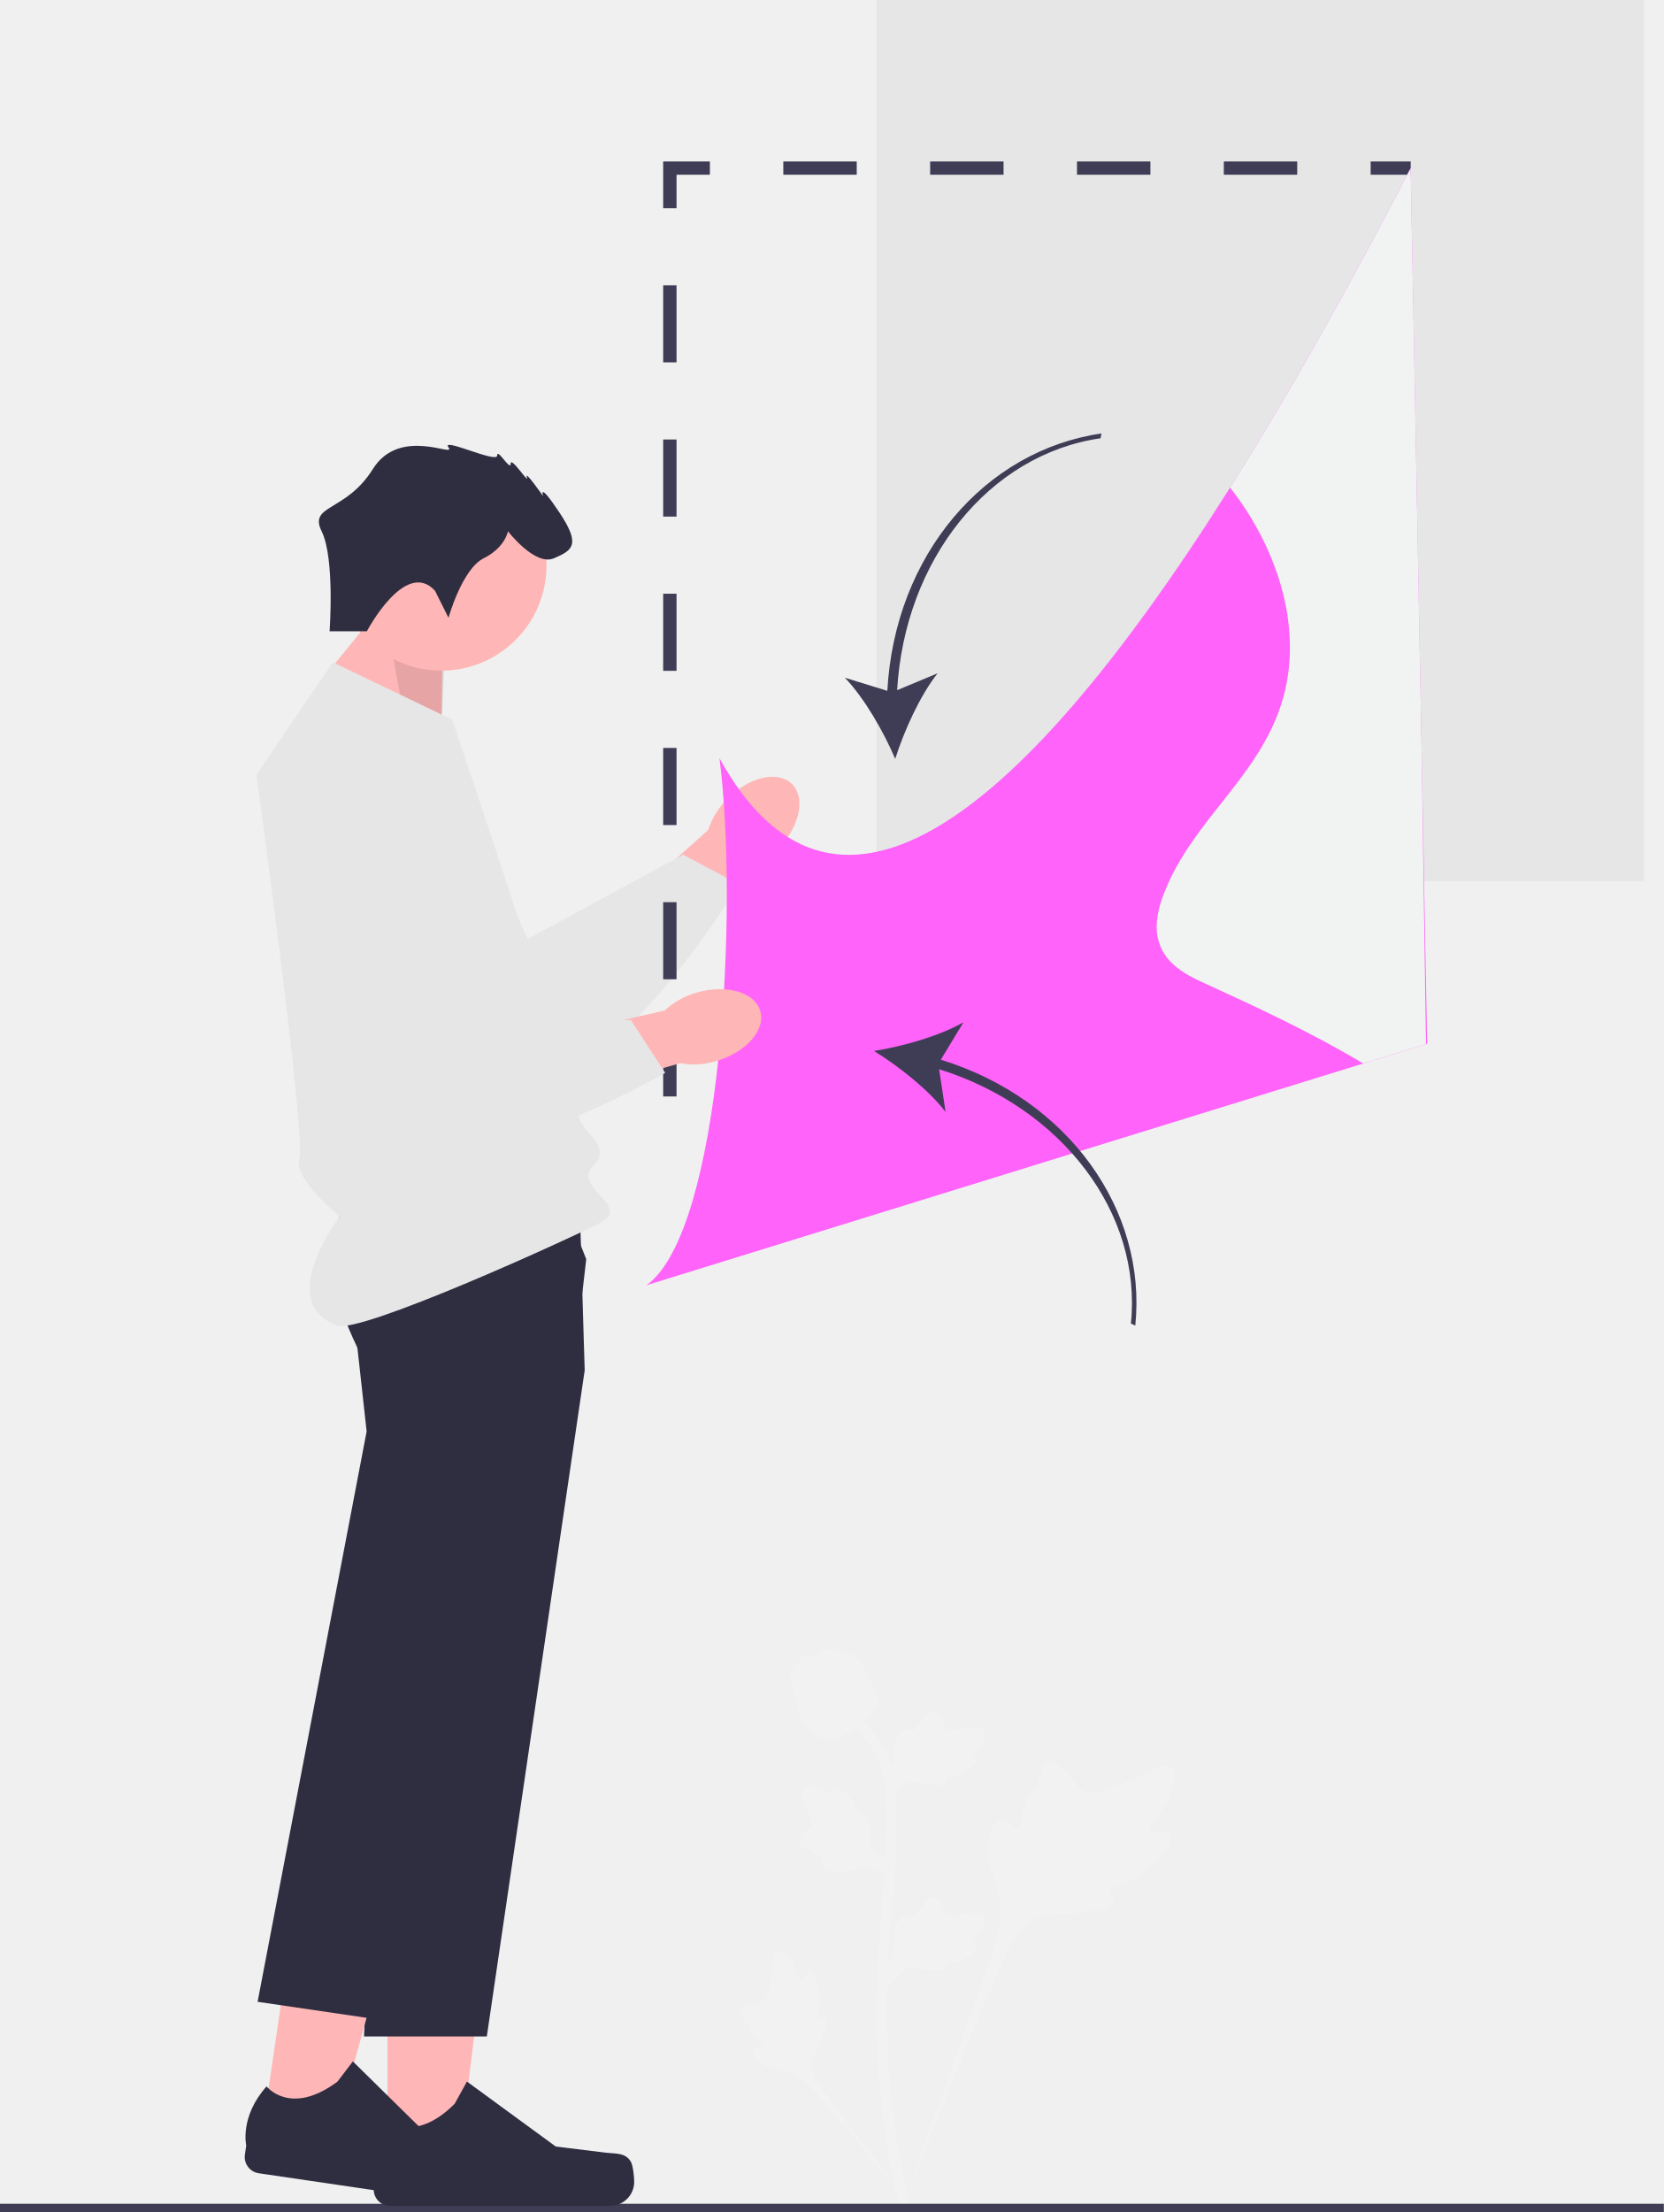
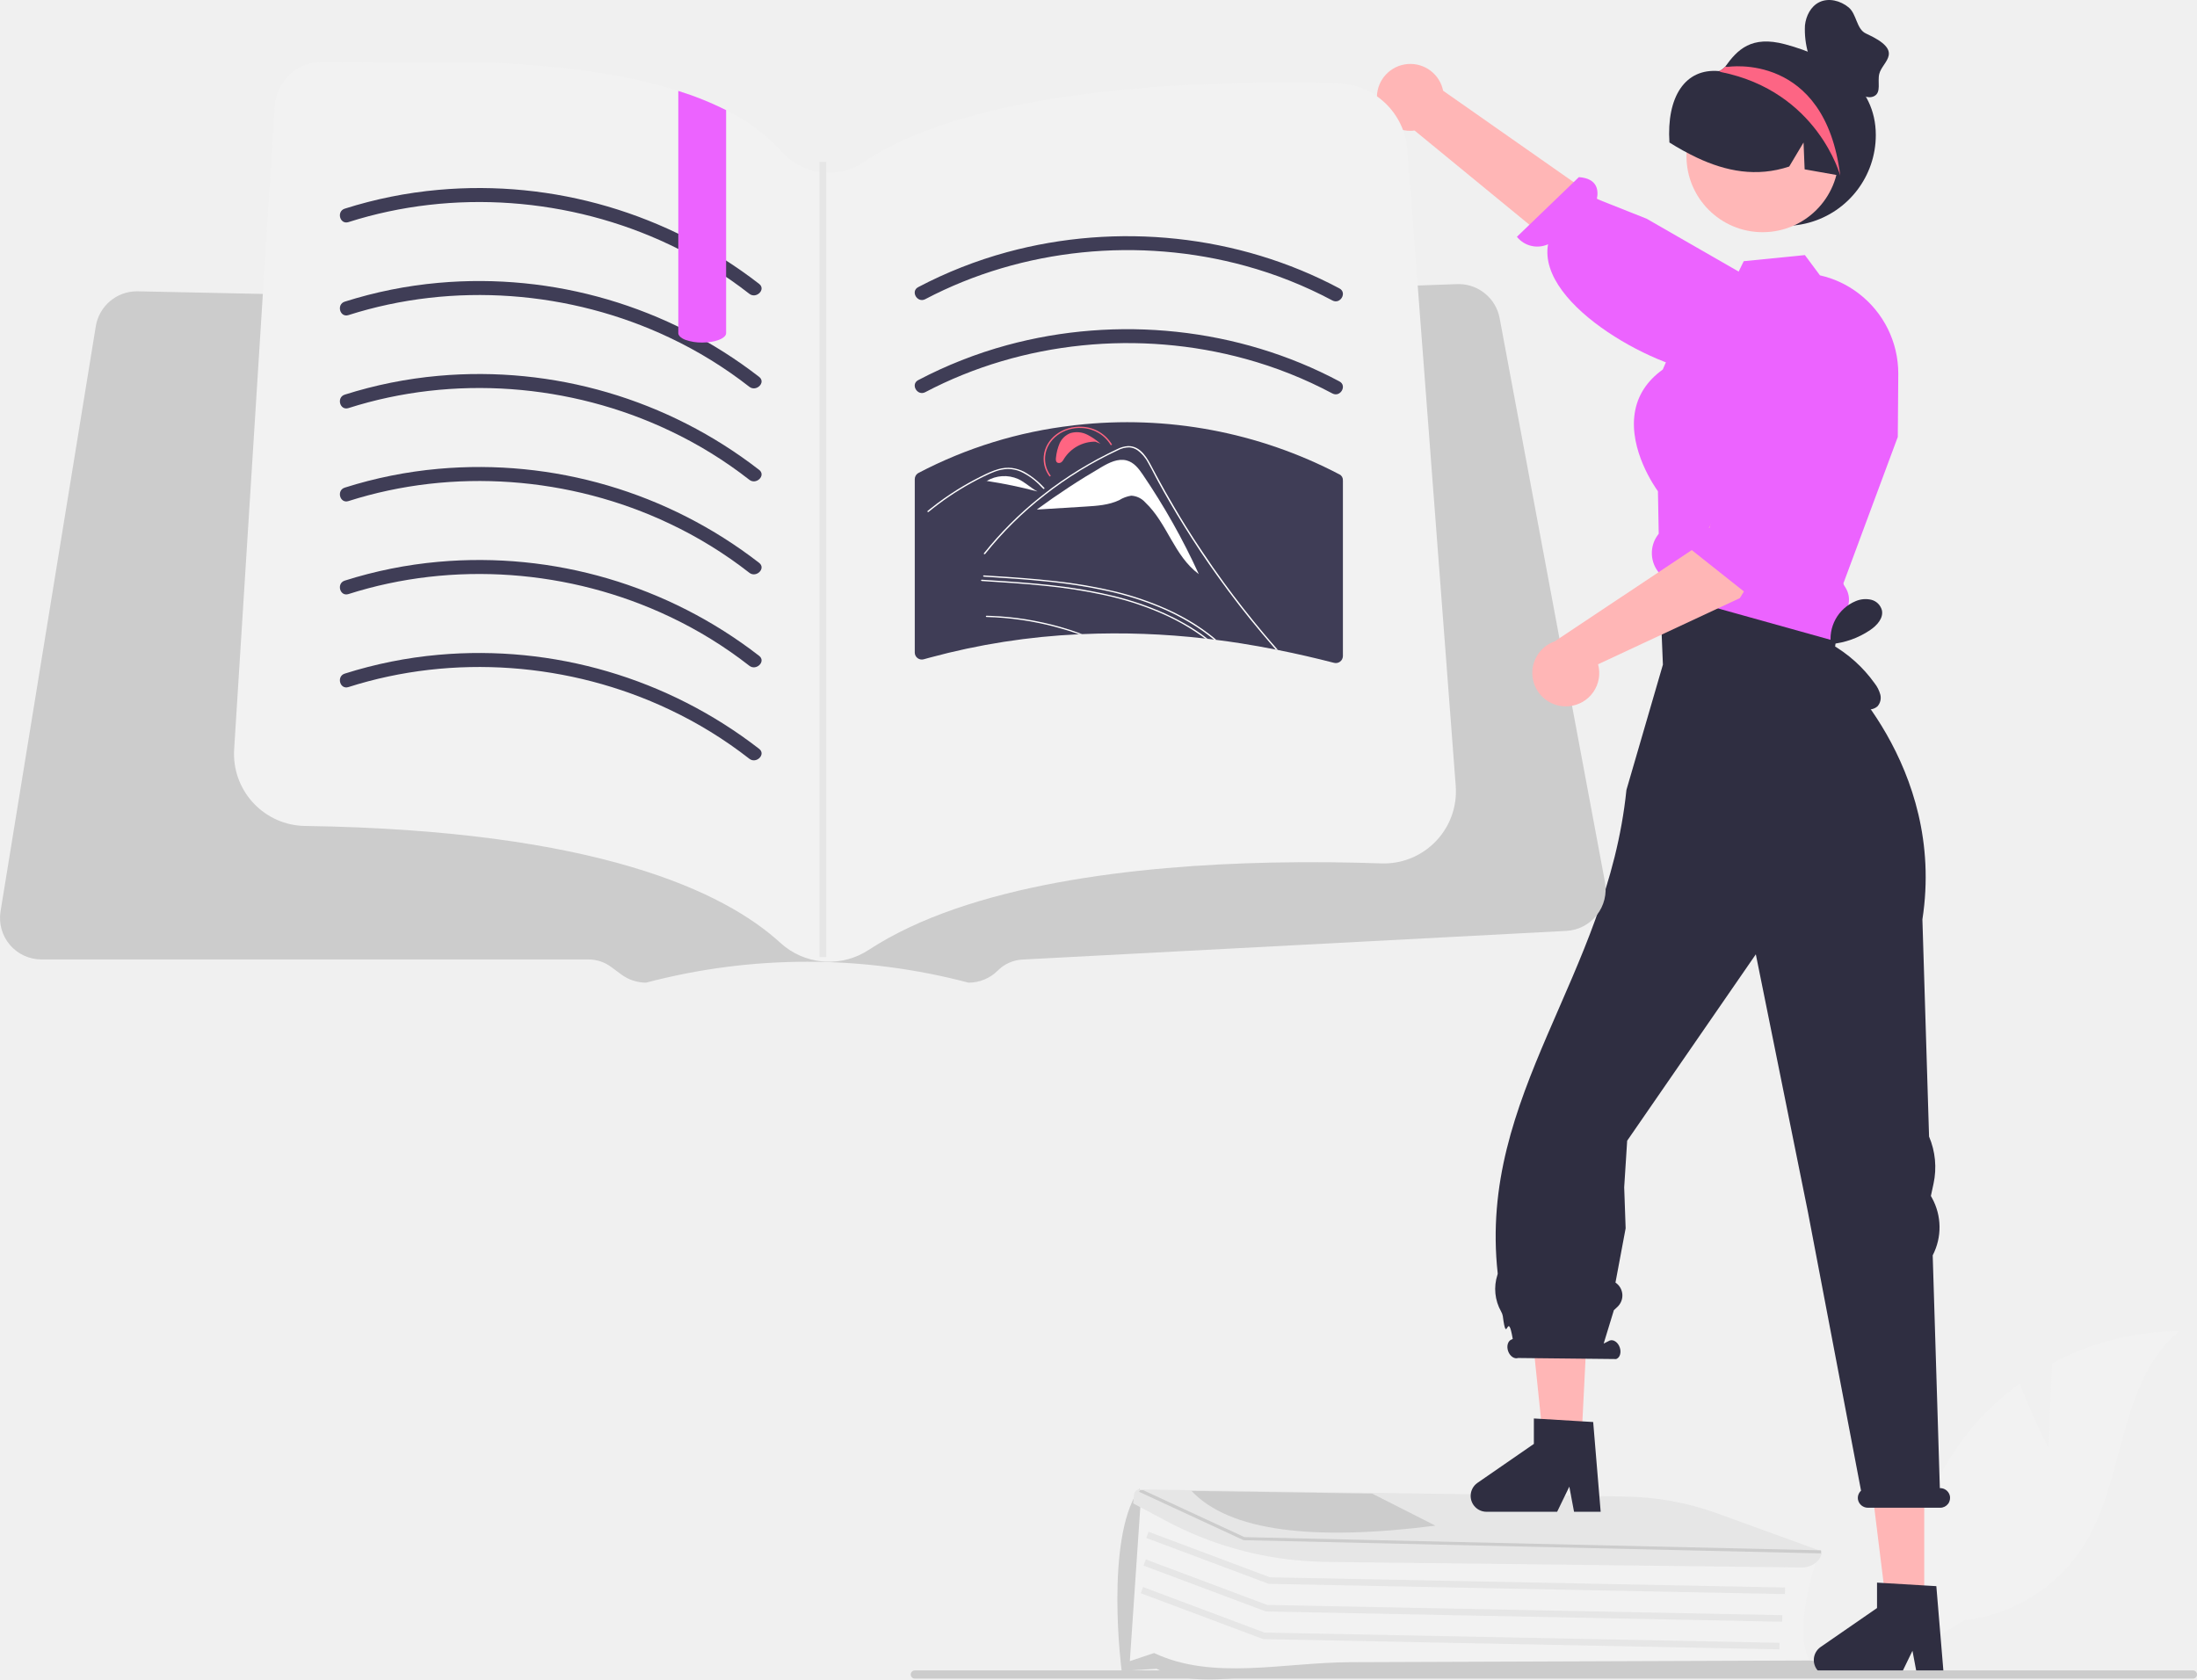
- <svg xmlns="http://www.w3.org/2000/svg" data-name="Layer 1" width="404" height="537" viewBox="0 0 404 537">
-   <rect x="212.839" width="186.358" height="213.906" fill="#e6e6e6" />
-   <path id="b194f79f-1dcb-4c1b-9adc-ca19157cb8ab-229" data-name="uuid-63f12f30-9ab6-4f05-9b95-b74528116577-49" d="M176.603,193.947c5.257-5.35,12.278-6.974,15.682-3.628s1.901,10.394-3.358,15.745a18.77,18.77,0,0,1-7.467,4.779l-22.559,22.385L148.622,222.418l23.331-20.92a18.771,18.771,0,0,1,4.65-7.551Z" fill="#ffb6b6" />
-   <path d="M104.455,175.469l23.653,52.473,37.77-20.445,13.517,7.174s-30.877,51.62-52.018,45.744S68.696,201.257,75.46,184.813s28.995-9.343,28.995-9.343Z" fill="#e6e6e6" />
-   <rect x="161.028" y="256.459" width="3.241" height="9.723" fill="#3f3d56" />
-   <path d="M164.269,237.738h-3.241V219.018h3.241Zm0-37.442h-3.241V181.576h3.241Zm0-37.441h-3.241V144.134h3.241Zm0-37.442h-3.241V106.693h3.241Zm0-37.442h-3.241V69.252h3.241Z" fill="#3f3d56" />
-   <polygon points="164.269 50.531 161.028 50.531 161.028 39.187 172.371 39.187 172.371 42.428 164.269 42.428 164.269 50.531" fill="#3f3d56" />
-   <path d="M314.983,42.428H297.157v-3.241h17.826v3.241Zm-35.653,0H261.504v-3.241h17.826Zm-35.653,0H225.851v-3.241h17.826Zm-35.653,0H190.198v-3.241h17.826Z" fill="#3f3d56" />
-   <rect x="332.81" y="39.187" width="9.723" height="3.241" fill="#3f3d56" />
-   <path d="M284.313,445.522c-.844-1.424-4.497.101-5.168-1.191-.669-1.287,2.724-3.249,4.663-7.73.35-.808,2.553-5.9.922-7.472-3.092-2.978-17.24,9.313-22.191,5.29-1.087-.883-1.846-2.645-5.134-5.506-1.308-1.138-2.099-1.652-2.865-1.461-1.086.271-1.172,1.725-2.337,4.584-1.747,4.287-2.78,4.028-3.798,7.449-.756,2.539-.583,4.016-1.472,4.303-1.258.407-2.416-2.286-4.011-2.045-1.627.246-2.611,3.382-2.922,5.73-.583,4.406,1.035,7.313,1.932,10.371.975,3.322,1.553,8.375-.698,15.528l-22.277,62.766c4.918-12.879,19.158-48.185,25.142-61.305,1.727-3.787,3.635-7.629,7.551-9.145,3.77-1.46,8.949-.588,15.55-2.179.771-.186,2.911-.73,3.18-1.988.223-1.04-1.036-1.621-.842-2.595.259-1.307,2.734-1.323,5.775-2.831a17.997,17.997,0,0,0,4.629-3.415c.346-.328,5.495-5.262,4.371-7.157H284.313Z" fill="#f2f2f2" />
-   <path d="M196.668,478.565c-.942.004-1.248,2.236-2.076,2.193-.825-.043-.808-2.275-2.448-4.519-.296-.405-2.159-2.955-3.401-2.608-2.354.658-.404,11.148-3.806,12.418a37.653,37.653,0,0,0-4.184.931c-.936.314-1.417.554-1.544.985-.18.611.508,1.073,1.575,2.47,1.6,2.094,1.175,2.527,2.56,4.013,1.028,1.104,1.803,1.445,1.687,1.964-.163.735-1.819.526-2.161,1.379-.349.87.907,2.257,1.969,3.087,1.994,1.558,3.888,1.602,5.647,2.044a14.83,14.83,0,0,1,7.42,4.823l24.378,29.044c-4.902-6.13-18.122-23.306-22.835-30.029-1.361-1.941-2.696-3.985-2.31-6.345.371-2.272,2.293-4.562,3.417-8.261.131-.432.481-1.639-.058-2.134-.446-.409-1.095.041-1.517-.335-.567-.504.14-1.724.277-3.651a10.247,10.247,0,0,0-.341-3.258c-.061-.265-.997-4.215-2.251-4.21Z" fill="#f2f2f2" />
-   <path d="M215.468,482.785l-.568-5.068.259-.384a9.377,9.377,0,0,0,1.819-5.159c.001-.262-.011-.524-.023-.79a7.928,7.928,0,0,1,.575-3.903c.384-.854,1.463-2.831,3.086-2.587a1.838,1.838,0,0,1,1.018.497c.037-.059.075-.117.115-.181a5.576,5.576,0,0,1,1.291-1.419,6.52,6.52,0,0,0,1.082-1.094c.21-.262.374-.492.513-.685a2.38,2.38,0,0,1,1.935-1.27,2.54,2.54,0,0,1,1.932,1.468,12.216,12.216,0,0,1,1.122,2.217,3.833,3.833,0,0,0,.19.436c.333.489,3.038.032,4.057-.135,2.289-.382,4.27-.712,5.087.732.585,1.033.151,2.398-1.33,4.168a8.275,8.275,0,0,1-1.388,1.297,1.696,1.696,0,0,1,.815,1.065h0c.308,1.228-.748,2.459-3.137,3.663a8.436,8.436,0,0,1-2.512.896,9.867,9.867,0,0,1-1.408.125,1.668,1.668,0,0,1-.207.751,2.507,2.507,0,0,1-2.61,1.05,20.463,20.463,0,0,1-3.694-.595,8.959,8.959,0,0,0-2.332-.347c-1.153.093-2.041,1.016-3.083,2.212l-2.603,3.042Z" fill="#f2f2f2" />
-   <path d="M218.101,452.609l-4.758,1.835-.437-.153a9.377,9.377,0,0,0-5.452-.451c-.254.065-.504.143-.759.223a7.928,7.928,0,0,1-3.922.434c-.924-.155-3.11-.697-3.285-2.329a1.838,1.838,0,0,1,.222-1.111c-.066-.021-.133-.042-.204-.065a5.576,5.576,0,0,1-1.7-.889,6.52,6.52,0,0,0-1.332-.769c-.307-.137-.571-.237-.793-.322a2.38,2.38,0,0,1-1.719-1.549,2.54,2.54,0,0,1,.93-2.241,12.217,12.217,0,0,1,1.86-1.648,3.833,3.833,0,0,0,.373-.294c.389-.446-.74-2.947-1.159-3.891-.95-2.118-1.772-3.95-.582-5.106.851-.828,2.282-.754,4.369.229a8.275,8.275,0,0,1,1.607,1.013,1.696,1.696,0,0,1,.823-1.058h0c1.11-.61,2.569.099,4.339,2.105a8.436,8.436,0,0,1,1.504,2.203,9.87,9.87,0,0,1,.478,1.331,1.668,1.668,0,0,1,.779.009c.852.21,1.429.962,1.678,2.258a20.463,20.463,0,0,1,.362,3.724,8.957,8.957,0,0,0,.255,2.344c.382,1.091,1.5,1.717,2.922,2.421l3.603,1.746Z" fill="#f2f2f2" />
-   <path d="M215.468,437.678l-.568-5.068.259-.384a9.377,9.377,0,0,0,1.819-5.159c.001-.262-.011-.524-.023-.79a7.928,7.928,0,0,1,.575-3.903c.384-.854,1.463-2.831,3.086-2.587a1.838,1.838,0,0,1,1.018.497c.037-.059.075-.117.115-.181a5.575,5.575,0,0,1,1.291-1.419,6.52,6.52,0,0,0,1.082-1.094c.21-.262.374-.492.513-.685a2.38,2.38,0,0,1,1.935-1.27,2.54,2.54,0,0,1,1.932,1.468,12.216,12.216,0,0,1,1.122,2.217,3.832,3.832,0,0,0,.19.436c.333.489,3.038.032,4.057-.135,2.289-.382,4.27-.712,5.087.732.585,1.033.151,2.398-1.33,4.168a8.276,8.276,0,0,1-1.388,1.297,1.696,1.696,0,0,1,.815,1.065h0c.308,1.228-.748,2.459-3.137,3.663a8.437,8.437,0,0,1-2.512.896,9.869,9.869,0,0,1-1.408.125,1.668,1.668,0,0,1-.207.751,2.507,2.507,0,0,1-2.61,1.05,20.462,20.462,0,0,1-3.694-.595,8.959,8.959,0,0,0-2.332-.348c-1.153.093-2.041,1.016-3.083,2.212l-2.603,3.042Z" fill="#f2f2f2" />
-   <path d="M220.653,536.055l-1.062-.666-.257-1.226.257,1.226-1.238.142c-.02-.115-.087-.379-.188-.793a177.23,177.23,0,0,1-3.654-20.023,204.149,204.149,0,0,1-1.656-23.17c-.115-7.807.255-13.717.551-18.467.224-3.583.496-6.994.762-10.317.71-8.878,1.379-17.265.881-26.55a24.599,24.599,0,0,0-2.862-10.978A23.312,23.312,0,0,0,206.2,418.21l1.561-1.963a25.859,25.859,0,0,1,6.623,7.782,26.94,26.94,0,0,1,3.168,12.05c.507,9.449-.17,17.916-.887,26.88-.264,3.311-.536,6.708-.759,10.276-.294,4.706-.66,10.565-.546,18.271a201.654,201.654,0,0,0,1.634,22.886,174.432,174.432,0,0,0,3.605,19.749c.291,1.192.352,1.441.054,1.914h0Z" fill="#f2f2f2" />
-   <path d="M201.604,422.192c-.103,0-.207-.002-.312-.01-2.134-.115-4.11-1.392-5.875-3.796-.827-1.131-1.251-2.42-2.095-4.992a31.298,31.298,0,0,1-1.154-5.176c-.253-1.808-.221-2.565.137-3.233a3.824,3.824,0,0,1,1.766-1.613,1.416,1.416,0,0,1,.098-.739c.427-1.045,1.563-.908,2.177-.842a6.154,6.154,0,0,0,1.117.069,3.149,3.149,0,0,0,1.548-.521,6.969,6.969,0,0,1,2.096-.825,7.472,7.472,0,0,1,3.942.313c2.71.903,4.046,3.01,5.593,5.45a19.135,19.135,0,0,1,2.065,4.713,5.604,5.604,0,0,1,.281,3.128c-.308,1.197-1.036,1.882-2.885,3.394a33.608,33.608,0,0,1-3.732,2.858c-1.937,1.118-3.153,1.821-4.768,1.821Z" fill="#f2f2f2" />
-   <rect y="535" width="404" height="2" fill="#3f3d56" />
-   <polygon points="94.084 525.181 111.331 525.179 119.535 458.655 94.08 458.656 94.084 525.181" fill="#ffb6b6" />
-   <path d="M153.174,524.79h0c.537.904.82,3.823.82,4.875h0a5.854,5.854,0,0,1-5.854,5.854H94.729a3.993,3.993,0,0,1-3.993-3.993v-2.224s-2.642-6.683,2.798-14.921c0,0,6.761,6.45,16.864-3.653l2.979-5.397,21.565,15.772,11.953,1.471c2.615.322,4.934-.05,6.279,2.216Z" fill="#2f2e41" />
-   <polygon points="107.135 178.837 107.483 155.575 93.138 146.632 77.54 165.713 107.135 178.837" fill="#ffb6b6" />
-   <polygon points="107.135 178.837 108.063 156.154 93.138 146.632 98.209 174.703 107.135 178.837" opacity="0.1" style="isolation:isolate" />
-   <circle cx="107.179" cy="137.301" r="25.512" fill="#ffb6b6" />
-   <path d="M141.972,332.657l-23.766,161.722H88.39l3.965-92.315,2.087-48.54-6.052-23.105a103.193,103.193,0,0,1-5.084-11.361c-2.62-7.025-4.689-15.448-1.617-19.441,1.13-1.472,4.069-2.562,8.063-3.374a83.439,83.439,0,0,1,8.347-1.188c17.633-1.745,42.714-.655,42.714-.655l.638,21.041.354,11.749.168,5.466Z" fill="#2f2e41" />
-   <polygon points="63.703 517.272 80.766 519.779 98.56 455.155 73.376 451.454 63.703 517.272" fill="#ffb6b6" />
-   <path d="M122.221,525.48h0c.4.973.255,3.902.102,4.943h0a5.854,5.854,0,0,1-6.643,4.94l-52.844-7.769a3.993,3.993,0,0,1-3.37-4.532l.323-2.2s-1.642-6.997,4.938-14.355c0,0,5.751,7.365,17.216-1.161l3.733-4.906,19.042,18.741,11.612,3.194c2.541.699,4.889.668,5.89,3.105h0Z" fill="#2f2e41" />
-   <path d="M142.347,305.687l-3.26,28.072-17.777,59.156L92.047,490.306l-29.497-4.335,26.473-138.475L86.402,323.751s-.854-2.36-1.832-5.816c-1.942-6.836-4.378-17.969-1.698-23.647a6.638,6.638,0,0,1,1.378-1.984c1.054-1.022,3.197-1.643,6.067-1.972,11.998-1.356,36.706,2.522,47.701,4.426l4.329,10.929Z" fill="#2f2e41" />
-   <path d="M80.82,160.791,109.802,174.703s30.721,91.005,30.721,95.642,8.695,7.535,3.478,12.752,9.71,9.635,1.667,13.802-58.217,26.96-63.796,24.905c-15.387-5.669.652-26.5.652-26.5s-11.559-9.309-9.82-13.946-10.434-93.323-10.434-93.323l18.549-27.243Z" fill="#e6e6e6" />
-   <path d="M105.621,143.412l3.281,6.563s3.281-11.813,8.532-14.438,5.906-6.563,5.906-6.563,6.563,8.532,11.157,6.563,6.563-3.281,1.313-11.157-3.938-3.938-3.938-3.938-4.594-6.563-3.938-4.594-3.938-5.25-3.938-3.281-3.281-3.938-3.281-1.969-13.782-4.594-11.813-1.969-11.813-5.25-18.376,5.25-15.663,8.559-12.425,15.108S80.026,153.256,80.026,153.256h9.051s9.325-17.719,16.544-9.844Z" fill="#2f2e41" />
-   <path d="M346.527,253.384l-.28.09-15.24,4.71-174.01,53.82c18.43-13.28,22.34-92.1,17.7-127.93,26.79,48.68,70.52,19.11,123.98-65.7,13.99-22.2,28.66-48.2,43.85-77.57l2.71,144.11Z" fill="#ff63f9" />
-   <path id="afd17dae-8948-4aa9-b2b8-cc47c0744a3c-230" data-name="uuid-e967cc2e-cf82-40ad-a893-bd90ae03d296-50" d="M169.132,240.981c7.193-2.125,14.12-.136,15.471,4.442s-3.383,10.01-10.579,12.135a18.77,18.77,0,0,1-8.848.553l-30.59,8.619-3.739-14.441,30.553-6.964a18.771,18.771,0,0,1,7.731-4.344Z" fill="#ffb6b6" />
-   <path d="M115.026,189.801l-4.795,57.358,42.946.462,8.335,12.834s-52.053,30.14-67.684,14.739-22.585-80.207-8.688-91.3S115.026,189.801,115.026,189.801Z" fill="#e6e6e6" />
-   <path d="M215.455,167.711l-10.313-3.183c4.756,4.956,9.411,13.095,12.227,19.699,2.171-6.843,6.03-15.388,10.292-20.775l-9.825,4.095c1.849-31.72,22.312-57.247,49.392-61.148l.223-1.168c-28.286,4.074-50.193,29.496-51.995,62.479Z" fill="#3f3d56" />
-   <path d="M228.443,257.26l5.501-9.084c-5.866,3.356-14.747,5.855-21.723,6.966,6.013,3.707,13.248,9.43,17.372,14.785l-1.562-10.356c29.835,9.34,49.314,34.968,46.57,61.748l1.062.492C278.529,293.838,259.495,266.857,228.443,257.26Z" fill="#3f3d56" />
-   <path d="M346.247,253.474l-15.24,4.71c-12.64-7.56-25.88-13.71-39.04-19.72-4.52-2.06-9.65-4.93-10.86-10.85-.73-3.53.2-7.28,1.46-10.56,7.03-18.36,23.97-28.8,29.14-48.15,4.75-17.8-2.32-36.96-13.03-50.53,13.99-22.2,28.66-48.2,43.85-77.57l2.71,144.11C345.637,212.314,346.007,237.084,346.247,253.474Z" fill="#f1f2f2" />
+ <svg xmlns="http://www.w3.org/2000/svg" data-name="Layer 1" width="669.175" height="511.628" viewBox="0 0 669.175 511.628">
+   <path d="M889.314,635.23l1.144-25.719a83.066,83.066,0,0,1,38.745-9.808c-18.608,15.214-16.283,44.541-28.899,65a49.964,49.964,0,0,1-36.639,23.089l-15.572,9.534a83.724,83.724,0,0,1,17.647-67.845,80.874,80.874,0,0,1,14.863-13.81C884.332,625.505,889.314,635.23,889.314,635.23Z" transform="translate(-265.4125 -194.1858)" fill="#f2f2f2" />
+   <path d="M653.173,703.729c-7.931-.564-10,1-22,0h-22l2.862-52.648,34.634,13.878,172.114,4.225-.101.292c-.078.225-7.719,22.577-1.746,31.042l.248.35-.483.005L658.813,702.32C657.089,702.336,654.883,703.85,653.173,703.729Z" transform="translate(-265.4125 -194.1858)" fill="#f2f2f2" />
+   <path d="M662.101,704.417c-15.322-1.09-31.187,4.866-44.428-1.858l-10.585.641-.03-.089c-.082-.244-5.082-39.586,5.026-54.839l.445-.672.348,3.613-3.332,49.008,7.386-2.465c17.937,8.443,39.27,2.867,59.8,2.789l139.714-.516c2.927-.01,5.365,1.99,5.443,4.459l.008.241L670.54,704.717Q666.306,704.717,662.101,704.417Z" transform="translate(-265.4125 -194.1858)" fill="#ccc" />
+   <polygon points="543.667 485.616 386.44 482.491 386.279 482.431 349.132 468.509 349.834 466.636 386.821 480.499 543.707 483.616 543.667 485.616" fill="#e6e6e6" />
+   <polygon points="542.828 494.035 385.601 490.91 385.441 490.85 348.293 476.928 348.995 475.055 385.983 488.918 542.868 492.035 542.828 494.035" fill="#e6e6e6" />
+   <polygon points="541.989 502.455 384.762 499.329 384.602 499.269 347.454 485.346 348.156 483.473 385.144 497.337 542.029 500.455 541.989 502.455" fill="#e6e6e6" />
+   <path d="M663.187,669.727a105.217,105.217,0,0,1-41.733-11.775l-10.898-5.78.285-2.857a1.729,1.729,0,0,1,1.838-1.402l.962.012L760.269,650.082a85.935,85.935,0,0,1,28.133,5.106l31.948,11.599-.017.169c-.268,2.692-2.983,4.772-6.18,4.735l-144.434-1.693Q666.441,669.96,663.187,669.727Z" transform="translate(-265.4125 -194.1858)" fill="#e6e6e6" />
+   <polygon points="554.63 473.22 554.597 473.218 378.763 469.189 378.641 469.133 346.939 454.452 347.261 453.961 348.224 453.973 379.057 468.259 553.261 472.247 554.657 472.28 554.63 473.22" fill="#ccc" />
+   <path d="M683.347,649.186l-2.232-.032-50.392-.745-2.388-.033c11.514,12.258,36.972,15.325,74.288,10.576Z" transform="translate(-265.4125 -194.1858)" fill="#ccc" />
+   <polygon points="559.613 161.814 562.687 168.965 557.663 194.36 506.408 187.234 506.817 156.267 507.846 149.485 559.613 161.814" fill="#ffb6b6" />
+   <polygon points="586.094 490.943 574.786 490.943 569.404 447.327 586.094 447.327 586.094 490.943" fill="#ffb6b6" />
+   <path d="M817.871,699.891a4.835,4.835,0,0,0,4.831,4.831h21.513l3.708-7.655,1.44,7.655h8.109l-2.279-27.342-3.686-.215-12.384-.737-1.996-.125v7.746L819.957,695.91A4.838,4.838,0,0,0,817.871,699.891Z" transform="translate(-265.4125 -194.1858)" fill="#2f2e41" />
+   <polygon points="481.576 440.943 470.268 440.943 463.616 376.73 484.863 375.461 481.576 440.943" fill="#ffb6b6" />
+   <path d="M713.352,649.891a4.835,4.835,0,0,0,4.831,4.831h21.513l3.708-7.655,1.44,7.655h8.108l-2.279-27.342-3.289-.193-12.599-.76-2.177-.125v7.746L715.438,645.91A4.838,4.838,0,0,0,713.352,649.891Z" transform="translate(-265.4125 -194.1858)" fill="#2f2e41" />
+   <path d="M856.306,647.516h-.044l-2.175-70.919a18.544,18.544,0,0,0-.243-17.524l-.311-.564.807-3.742a23.836,23.836,0,0,0-1.362-14.346l-2.029-66.154c7.248-46.974-27.294-77.609-27.294-77.609l3.175-24.62-55.87,1.27.95,23.351-11.109,38.168c-5.846,56.96-45.194,92.762-39.213,147.231a1.04,1.04,0,0,1-.068.46,13.906,13.906,0,0,0,1.123,11.222,4.244,4.244,0,0,1,.506,1.392c1.232,9.549,1.393-2.53,3.025,6.935l-.318.161c-1.144.395-1.635,1.98-1.096,3.54s1.902,2.505,3.046,2.11l29.867.319c1.144-.395,1.635-1.98,1.096-3.54-.538-1.56-1.902-2.505-3.046-2.11l-1.858.94,3.109-10.171,1.09-1.017a4.737,4.737,0,0,0-.602-7.402l0,0,3.097-16.528-.44-12.5.906-14.181L800.212,484.904l15.855,78.438L832.263,648.306a2.968,2.968,0,0,0-.929,2.753,3.077,3.077,0,0,0,3.066,2.435h21.986a2.995,2.995,0,0,0,2.884-3.791A3.031,3.031,0,0,0,856.306,647.516Z" transform="translate(-265.4125 -194.1858)" fill="#2f2e41" />
+   <path d="M836.755,235.326a27.662,27.662,0,1,1-47.578-19.186l.133-.133c.221-.232.443-.465.675-.686a.011.011,0,0,0,.011-.011,5.805,5.805,0,0,0,.874-.786c3.734-5.218,7.968-9.593,18.223-6.86C823.858,211.6,836.755,220.046,836.755,235.326Z" transform="translate(-265.4125 -194.1858)" fill="#2f2e41" />
+   <path d="M684.804,223.484a10.132,10.132,0,0,0,11.479,10.47l71.338,58.547L778.517,273.349,704.968,221.822a10.187,10.187,0,0,0-20.164,1.662Z" transform="translate(-265.4125 -194.1858)" fill="#ffb6b6" />
+   <path d="M797.743,309.767s-.022-2.109-11.362-2.027c-14.077.101-52.846-20.109-49.454-39.142a7.96,7.96,0,0,1-9.489-2.276l18.874-18.172c5.923.4,5.983,4.363,5.476,6.639l15.168,6.027,39.506,22.697-6.976,22.799Z" transform="translate(-265.4125 -194.1858)" fill="#ec63ff" />
+   <circle cx="536.866" cy="47.54" r="23.195" fill="#ffb7b7" />
+   <path d="M770.399,357.098a9.312,9.312,0,0,0,.454,11.726c.011.68.113,1.338,1.077,3.776a4.268,4.268,0,0,0,.442.669,1.66,1.66,0,0,0,.102.147,7.711,7.711,0,0,0,4.026,2.71l42.459,11.851,5.614,1.565.987.272.544-7.666a6.864,6.864,0,0,0,1.508-8.812l-.782-1.293,4.559-12.259.442-1.213,11.624-31.289.011-2.087.023-2.155.113-15.038a30.676,30.676,0,0,0-12.134-24.473,30.148,30.148,0,0,0-11.624-5.443l-.091-.011-4.593-6.181-18.633,1.86-1.542,3.164-1.871,3.811-13.507,8.04-4.616,10.728-3.119,7.258c-4.831,3.47-7.712,7.927-8.54,13.235-1.769,11.273,6.124,22.557,7.065,23.849l.238,12.94Z" transform="translate(-265.4125 -194.1858)" fill="#ec63ff" />
+   <path d="M826.553,247.807c-.21-.033-.42-.078-.631-.111-3.618-.642-7.236-1.272-10.843-1.925l-.332-8.177-4.37,7.325c-9.969,3.308-19.297,1.438-28.071-2.689a79.25,79.25,0,0,1-8.409-4.636c-.891-13.829,4.7-22.682,15.103-21.753.38.034.653-.354.985-.52a.011.011,0,0,0,.011-.011c.564-.266,1.14-.52,1.715-.752a25.551,25.551,0,0,1,26.821,5.2C825.613,226.519,828.8,237.683,826.553,247.807Z" transform="translate(-265.4125 -194.1858)" fill="#2f2e41" />
+   <path d="M825.923,247.696s-6.871-25.648-36.325-31.567c-.033-.011-.144-.055-.288-.122-.088-.055-.199-.111-.31-.166.332-.188.653-.354.985-.52a.011.011,0,0,0,.011-.011c.288-.266.575-.531.874-.786l.841.033S821.264,209.877,825.923,247.696Z" transform="translate(-265.4125 -194.1858)" fill="#fd6584" />
+   <path d="M837.254,409.374a3.913,3.913,0,0,1-4.016.65,9.314,9.314,0,0,1-3.432-2.51,32.359,32.359,0,0,1-7.918-14.271l1.273-2.264A12.428,12.428,0,0,1,830.646,377.304a7.663,7.663,0,0,1,4.722-.411,4.476,4.476,0,0,1,3.254,3.223c.49,2.421-1.527,4.608-3.57,5.998a25.399,25.399,0,0,1-11.956,4.278,41.192,41.192,0,0,1,13.269,11.908,9.757,9.757,0,0,1,1.756,3.446A3.923,3.923,0,0,1,837.254,409.374Z" transform="translate(-265.4125 -194.1858)" fill="#2f2e41" />
+   <path id="be339808-9edc-488a-82d9-9b8c80f783b0-154" data-name="f02c4e45-f306-4b42-b3ad-5ddd3016d7d2" d="M544.06,705.545h389.281a1.247,1.247,0,0,0,0-2.494H544.059a1.247,1.247,0,1,0,0,2.494h0Z" transform="translate(-265.4125 -194.1858)" fill="#ccc" />
+   <path d="M647.444,384.955v.651c-1.402-1.643-2.833-3.272-4.249-4.901q-.892-1.02-1.785-2.04-3.782-4.292-7.606-8.555c-2.564-2.833-5.128-5.666-7.72-8.484-.623-.68-1.246-1.36-1.884-2.04a14.662,14.662,0,0,0-1.657-1.587,6.15,6.15,0,0,0-2.025-1.119,5.078,5.078,0,0,0-2.606-.028c-.978.227-1.912.581-2.861.878-.978.326-1.941.637-2.918.949-1.955.637-3.895,1.275-5.85,1.912a.194.194,0,0,1-.252-.107l-.003-.007a.197.197,0,0,1,.142-.269c.482-.156.977-.312,1.473-.468,1.969-.651,3.923-1.289,5.892-1.926.977-.326,1.954-.637,2.932-.949a8.762,8.762,0,0,1,2.833-.567,6.409,6.409,0,0,1,4.164,1.955c.609.567,1.162,1.161,1.714,1.771q.977,1.062,1.955,2.125,3.93,4.292,7.804,8.612,3.888,4.334,7.706,8.683.276.319.552.637C644.626,381.697,646.028,383.326,647.444,384.955Z" transform="translate(-265.4125 -194.1858)" fill="#fff" />
+   <path d="M622.324,360.61a4.788,4.788,0,0,0-2.063-1.533l-.805.028a85.054,85.054,0,0,0,24.329,24.758Q633.054,372.237,622.324,360.61Z" transform="translate(-265.4125 -194.1858)" fill="#fff" />
+   <path d="M754.254,462.841,722.166,291.031a12.726,12.726,0,0,0-12.086-10.298q-.389-.009-.778,0l-21.859.784-2.353.086-10.909.392-2.353.081-7.017.254L523.314,287.41c-.213.012-.432.012-.646.006l-31.707-.663-11.734-.242-.375-.006-8.661-.185-75.465-1.568-20.008-.421-9.866-.202-2.364-.052-11.249-.231-2.358-.052-11.509-.236-2.358-.052-12.645-.265-1.984-.04-11.278-.236-1.782-.035h-.259a12.692,12.692,0,0,0-12.466,10.598L265.579,471.812a12.624,12.624,0,0,0,12.46,14.657H444.7a11.549,11.549,0,0,1,6.815,2.249l3.16,2.341a12.739,12.739,0,0,0,7.513,2.479,192.439,192.439,0,0,1,98.218,0,12.548,12.548,0,0,0,8.932-3.702,11.457,11.457,0,0,1,7.496-3.338l165.669-8.73a12.625,12.625,0,0,0,11.751-14.928Z" transform="translate(-265.4125 -194.1858)" fill="#ccc" />
+   <path d="M708.853,436.049a21.976,21.976,0,0,1-22.75,21.16c-9.62-.34-21.1-.51-33.56-.25-40.69.87-91.81,6.47-122.56,26.61a21.966,21.966,0,0,1-13.05,3.58c-.34-.02-.67-.04-1.01-.07a21.928,21.928,0,0,1-12.84-5.69c-16.94-15.5-55.79-34.27-144.72-35.59-.37,0-.73-.02-1.09-.04a21.964,21.964,0,0,1-20.54-23.32l8.74-138.71,1.31-20.79,2.3-36.37a14.443,14.443,0,0,1,14.4-13.53h.09l52.98.31q33.48,1.515,55.46,8.53a95.875,95.875,0,0,1,14.56,5.86,55.975,55.975,0,0,1,16.94,12.65,19.119,19.119,0,0,0,11.5,6.21,18.276,18.276,0,0,0,2.08.19,19.057,19.057,0,0,0,11.53-3.3c34.61-23.19,105.14-24.95,144.09-23.95a21.931,21.931,0,0,1,21.36,20.31l1.58,20.69,1.57,20.63,9.06,119.23,2.52,33.17A22.806,22.806,0,0,1,708.853,436.049Z" transform="translate(-265.4125 -194.1858)" fill="#f2f2f2" />
+   <path d="M371.544,261.848c31.927-10.186,67.546-7.489,97.793,6.861a128.768,128.768,0,0,1,24.302,14.968c2.127,1.67,5.155-1.317,3.005-3.005a139.187,139.187,0,0,0-97.705-28.652,133.697,133.697,0,0,0-28.523,5.73c-2.595.828-1.486,4.932,1.13,4.097Z" transform="translate(-265.4125 -194.1858)" fill="#3f3d56" />
+   <path d="M547.228,285.325c29.684-15.602,65.229-19.005,97.504-10.148a128.521,128.521,0,0,1,26.512,10.541c2.412,1.287,4.561-2.38,2.145-3.669-30.76-16.413-67.684-20.192-101.274-11.042a133.658,133.658,0,0,0-27.031,10.649C542.661,282.929,544.807,286.598,547.228,285.325Z" transform="translate(-265.4125 -194.1858)" fill="#3f3d56" />
+   <path d="M547.228,313.654c29.684-15.602,65.229-19.005,97.504-10.148a128.519,128.519,0,0,1,26.512,10.541c2.412,1.287,4.561-2.38,2.145-3.669-30.76-16.413-67.684-20.192-101.274-11.042a133.658,133.658,0,0,0-27.031,10.649c-2.422,1.273-.276,4.942,2.145,3.669Z" transform="translate(-265.4125 -194.1858)" fill="#3f3d56" />
+   <path d="M674.428,340.462a1.821,1.821,0,0,0-1.047-1.761,139.35,139.35,0,0,0-80.222-15.026c-.173.014-.333.042-.52.055h-.007a4.253,4.253,0,0,0-.506.076,134.222,134.222,0,0,0-47.042,14.499,2.144,2.144,0,0,0-1.047,1.845v52.846a2.144,2.144,0,0,0,2.69,2.039c.652-.187,1.304-.367,1.969-.541a210.619,210.619,0,0,1,45.35-7.094c.326-.014.652-.028.992-.042a237.569,237.569,0,0,1,37.41,1.345,7.801,7.801,0,0,1,.777.083c.638.069,1.29.146,1.928.229.257.028.499.055.735.097,2.482.312,4.944.666,7.413,1.047q5.346.853,10.693,1.9c.222.042.451.097.68.139,5.721,1.137,11.414,2.455,17.079,3.911a2.153,2.153,0,0,0,2.69-2.053V340.545A.176.176,0,0,0,674.428,340.462Z" transform="translate(-265.4125 -194.1858)" fill="#3f3d56" />
+   <path d="M596.49,326.556a6.988,6.988,0,0,0-5.007-.44,5.934,5.934,0,0,0-3.335,3.136,15.083,15.083,0,0,0-1.098,4.314c-.088.584-.094,1.321.493,1.593a1.243,1.243,0,0,0,1.261-.25,3.729,3.729,0,0,0,.738-1.03,11.215,11.215,0,0,1,9.474-5.151l1.569.625A18.581,18.581,0,0,0,596.49,326.556Z" transform="translate(-265.4125 -194.1858)" fill="#ff6582" />
+   <path d="M613.469,338.736c-1.217-1.792-2.66-3.706-4.919-4.291-2.616-.678-5.304.669-7.584,1.997a221.538,221.538,0,0,0-19.666,12.898l.007.07,14.675-.901c3.534-.217,7.19-.464,10.313-1.952a9.726,9.726,0,0,1,3.684-1.372,6.156,6.156,0,0,1,4.267,2.056c6.763,6.411,8.721,16.214,16.308,21.846A206.083,206.083,0,0,0,613.469,338.736Z" transform="translate(-265.4125 -194.1858)" fill="#fff" />
+   <path d="M595.04,387.357c-.34.014-.666.028-.991.043-2.365-.85-4.787-1.601-7.238-2.252-1.587-.425-3.201-.807-4.816-1.133-1.827-.396-3.668-.708-5.51-.977a88.116,88.116,0,0,0-10.581-.892.192.192,0,1,1,0-.382c.453,0,.906.014,1.346.043a88.236,88.236,0,0,1,10.595,1.034c1.827.297,3.654.651,5.468,1.048,1.643.368,3.286.779,4.901,1.232Q591.676,386.097,595.04,387.357Z" transform="translate(-265.4125 -194.1858)" fill="#fff" />
+   <path d="M635.89,389.114c-.241-.043-.482-.071-.737-.099-.977-.807-1.969-1.572-3.003-2.323-1.289-.935-2.62-1.813-3.98-2.634a70.673,70.673,0,0,0-9.405-4.787A93.783,93.783,0,0,0,602.873,374.255a158.136,158.136,0,0,0-18.795-2.946c-6.317-.652-12.663-1.048-19.008-1.445-.269-.014-.283-.411,0-.397.793.057,1.587.099,2.394.156,6.416.397,12.833.85,19.207,1.572a146.424,146.424,0,0,1,18.767,3.258,91.279,91.279,0,0,1,15.382,5.283,69.943,69.943,0,0,1,8.272,4.405c1.685,1.062,3.315,2.196,4.872,3.399C634.615,388.051,635.266,388.561,635.89,389.114Z" transform="translate(-265.4125 -194.1858)" fill="#fff" />
+   <path d="M633.227,388.788a7.698,7.698,0,0,0-.779-.085c-.297-.241-.609-.467-.921-.694a64.772,64.772,0,0,0-6.813-4.263,72.163,72.163,0,0,0-6.587-3.159,92.525,92.525,0,0,0-15.892-5.014,158.11,158.11,0,0,0-18.796-2.946c-6.317-.652-12.663-1.048-19.008-1.445-.269-.028-.269-.411,0-.397.807.057,1.6.099,2.394.156,6.416.396,12.833.85,19.207,1.572a146.393,146.393,0,0,1,18.767,3.258,90.804,90.804,0,0,1,15.382,5.283c1.87.85,3.697,1.771,5.482,2.776A57.987,57.987,0,0,1,633.227,388.788Z" transform="translate(-265.4125 -194.1858)" fill="#fff" />
+   <path d="M654.671,392.201c-.227-.043-.453-.099-.68-.142-.255-.269-.496-.552-.737-.836q-1.827-2.103-3.612-4.249c-4.688-5.581-9.136-11.331-13.328-17.195q-5.397-7.521-10.241-15.34c-1.544-2.465-3.031-4.957-4.49-7.479q-1.7-2.932-3.315-5.878c-.312-.567-.609-1.133-.906-1.7-.694-1.332-1.388-2.677-2.125-3.994a11.287,11.287,0,0,0-3.428-4.079,5.016,5.016,0,0,0-2.436-.836,7.366,7.366,0,0,0-3.513.906,114.451,114.451,0,0,0-22.28,13.668,107.685,107.685,0,0,0-18.102,17.889c-.17.198-.538.014-.382-.198.637-.793,1.289-1.586,1.94-2.365a108.582,108.582,0,0,1,17.125-16.274c.014-.014.043-.028.057-.042.552-.439,1.105-.864,1.671-1.275a115.917,115.917,0,0,1,10.935-7.139q2.889-1.679,5.906-3.187c.496-.255,1.006-.51,1.515-.751.51-.255,1.02-.496,1.53-.737a8.338,8.338,0,0,1,3.244-.892c3.938-.057,5.963,3.909,7.365,6.586.439.836.893,1.671,1.332,2.507,1.7,3.159,3.47,6.303,5.312,9.405,1.119,1.926,2.28,3.839,3.456,5.737,1.685,2.705,3.413,5.382,5.212,8.045a.014.014,0,0,0,.014.014h.001c2.082,3.144,4.249,6.232,6.487,9.306q5.758,7.882,12.068,15.411Q652.434,389.68,654.671,392.201Z" transform="translate(-265.4125 -194.1858)" fill="#fff" />
+   <path d="M604.138,329.646l-.392.171a10.691,10.691,0,0,0-8.636-5.229c-5.799-.412-10.893,3.453-11.356,8.614a8.531,8.531,0,0,0,1.724,5.938l-.364.215a8.884,8.884,0,0,1-1.796-6.184c.482-5.375,5.787-9.399,11.826-8.97A11.133,11.133,0,0,1,604.138,329.646Z" transform="translate(-265.4125 -194.1858)" fill="#ff6582" />
+   <path d="M575.484,340.089a10.459,10.459,0,0,0-9.525.606,150.154,150.154,0,0,1,15.456,3.211C579.307,342.806,577.658,341.083,575.484,340.089Z" transform="translate(-265.4125 -194.1858)" fill="#fff" />
+   <path d="M565.93,340.69l-.573.415c.194-.145.395-.281.602-.41Z" transform="translate(-265.4125 -194.1858)" fill="#fff" />
+   <path d="M583.189,343.095c-.228-.227-.455-.453-.685-.68a19.891,19.891,0,0,0-6.249-4.572,10,10,0,0,0-3.798-.784,11.985,11.985,0,0,0-3.943.766c-.594.211-1.174.451-1.746.706-.653.293-1.295.605-1.934.92q-1.799.886-3.551,1.85-3.486,1.918-6.754,4.128-1.694,1.146-3.318,2.368-1.51,1.135-2.96,2.33c-.207.17-.515-.105-.309-.275.255-.211.512-.421.77-.628q1.091-.878,2.218-1.723,2.054-1.543,4.214-2.966,3.359-2.215,6.95-4.129,1.794-.956,3.638-1.832c.371-.176.747-.348,1.126-.512a19.283,19.283,0,0,1,2.678-.97,10.644,10.644,0,0,1,4.044-.354,11.419,11.419,0,0,1,3.731,1.149,24.482,24.482,0,0,1,6.186,4.932C583.684,343.006,583.377,343.282,583.189,343.095Z" transform="translate(-265.4125 -194.1858)" fill="#fff" />
+   <path d="M371.544,290.177c31.927-10.186,67.546-7.489,97.793,6.861a128.767,128.767,0,0,1,24.302,14.968c2.127,1.67,5.155-1.317,3.005-3.005a139.187,139.187,0,0,0-97.705-28.652,133.697,133.697,0,0,0-28.523,5.73c-2.595.828-1.486,4.932,1.13,4.097Z" transform="translate(-265.4125 -194.1858)" fill="#3f3d56" />
+   <path d="M371.544,318.505c31.927-10.186,67.546-7.49,97.793,6.861a128.767,128.767,0,0,1,24.302,14.968c2.127,1.67,5.155-1.317,3.005-3.005a139.187,139.187,0,0,0-97.705-28.652,133.698,133.698,0,0,0-28.523,5.73c-2.595.828-1.486,4.932,1.13,4.097Z" transform="translate(-265.4125 -194.1858)" fill="#3f3d56" />
+   <path d="M371.544,346.833c31.927-10.186,67.546-7.489,97.793,6.861a128.768,128.768,0,0,1,24.302,14.968c2.127,1.67,5.155-1.317,3.005-3.005a139.187,139.187,0,0,0-97.705-28.652,133.697,133.697,0,0,0-28.523,5.73c-2.595.828-1.486,4.932,1.13,4.097Z" transform="translate(-265.4125 -194.1858)" fill="#3f3d56" />
+   <path d="M371.544,375.161c31.927-10.186,67.546-7.489,97.793,6.861a128.767,128.767,0,0,1,24.302,14.968c2.127,1.67,5.155-1.317,3.005-3.005a139.187,139.187,0,0,0-97.705-28.652,133.697,133.697,0,0,0-28.523,5.73c-2.595.828-1.486,4.932,1.13,4.097Z" transform="translate(-265.4125 -194.1858)" fill="#3f3d56" />
+   <path d="M371.544,403.49c31.927-10.186,67.546-7.49,97.793,6.861a128.765,128.765,0,0,1,24.302,14.968c2.127,1.67,5.155-1.317,3.005-3.005a139.187,139.187,0,0,0-97.705-28.652,133.698,133.698,0,0,0-28.523,5.73c-2.595.828-1.486,4.932,1.13,4.097Z" transform="translate(-265.4125 -194.1858)" fill="#3f3d56" />
+   <path d="M486.573,227.739v67.93c0,1.35-2.36,2.48-5.54,2.79a.22.22,0,0,0-.08.01c-.53.04-1.09.07-1.66.07a14.57,14.57,0,0,1-5.15-.84c-.15-.06-.3-.13-.45-.19-.14-.08-.29-.15-.43-.23-.79-.47-1.25-1.02-1.25-1.61v-73.79A95.875,95.875,0,0,1,486.573,227.739Z" transform="translate(-265.4125 -194.1858)" fill="#ec63ff" />
+   <rect x="249.599" y="49.308" width="2.08" height="242.235" fill="#e6e6e6" />
+   <path d="M743.313,409.32a10.132,10.132,0,0,0,8.849-12.771L795.339,376.394l25.994-42.049-20.432-8.249-17.536,33.884L738.981,389.557a10.187,10.187,0,0,0,4.332,19.763Z" transform="translate(-265.4125 -194.1858)" fill="#ffb6b6" />
+   <path d="M837.369,294.063s5.088,1.661-.497,11.531c-4.471,7.902-26.252,53.418-35.142,62.355a7.96,7.96,0,0,1-.992,9.708L780.215,361.371c-.392-5.923,3.528-6.511,5.851-6.311l4.721-16.733L807.254,297.048l26.458-4.251Z" transform="translate(-265.4125 -194.1858)" fill="#ec63ff" />
+   <path d="M837.812,216.694c.97-3.923,8.01-6.82-4.049-12.297-2.926-1.329-2.805-5.907-5.281-7.957s-6.101-3.001-8.978-1.568c-2.569,1.28-4.017,4.175-4.326,7.029a25.892,25.892,0,0,0,.981,8.512l-.234.342q7.165,5.483,14.33,10.965c1.755,1.343,4.05,2.75,6.017,1.742C838.5,222.321,837.211,219.123,837.812,216.694Z" transform="translate(-265.4125 -194.1858)" fill="#2f2e41" />
</svg>
